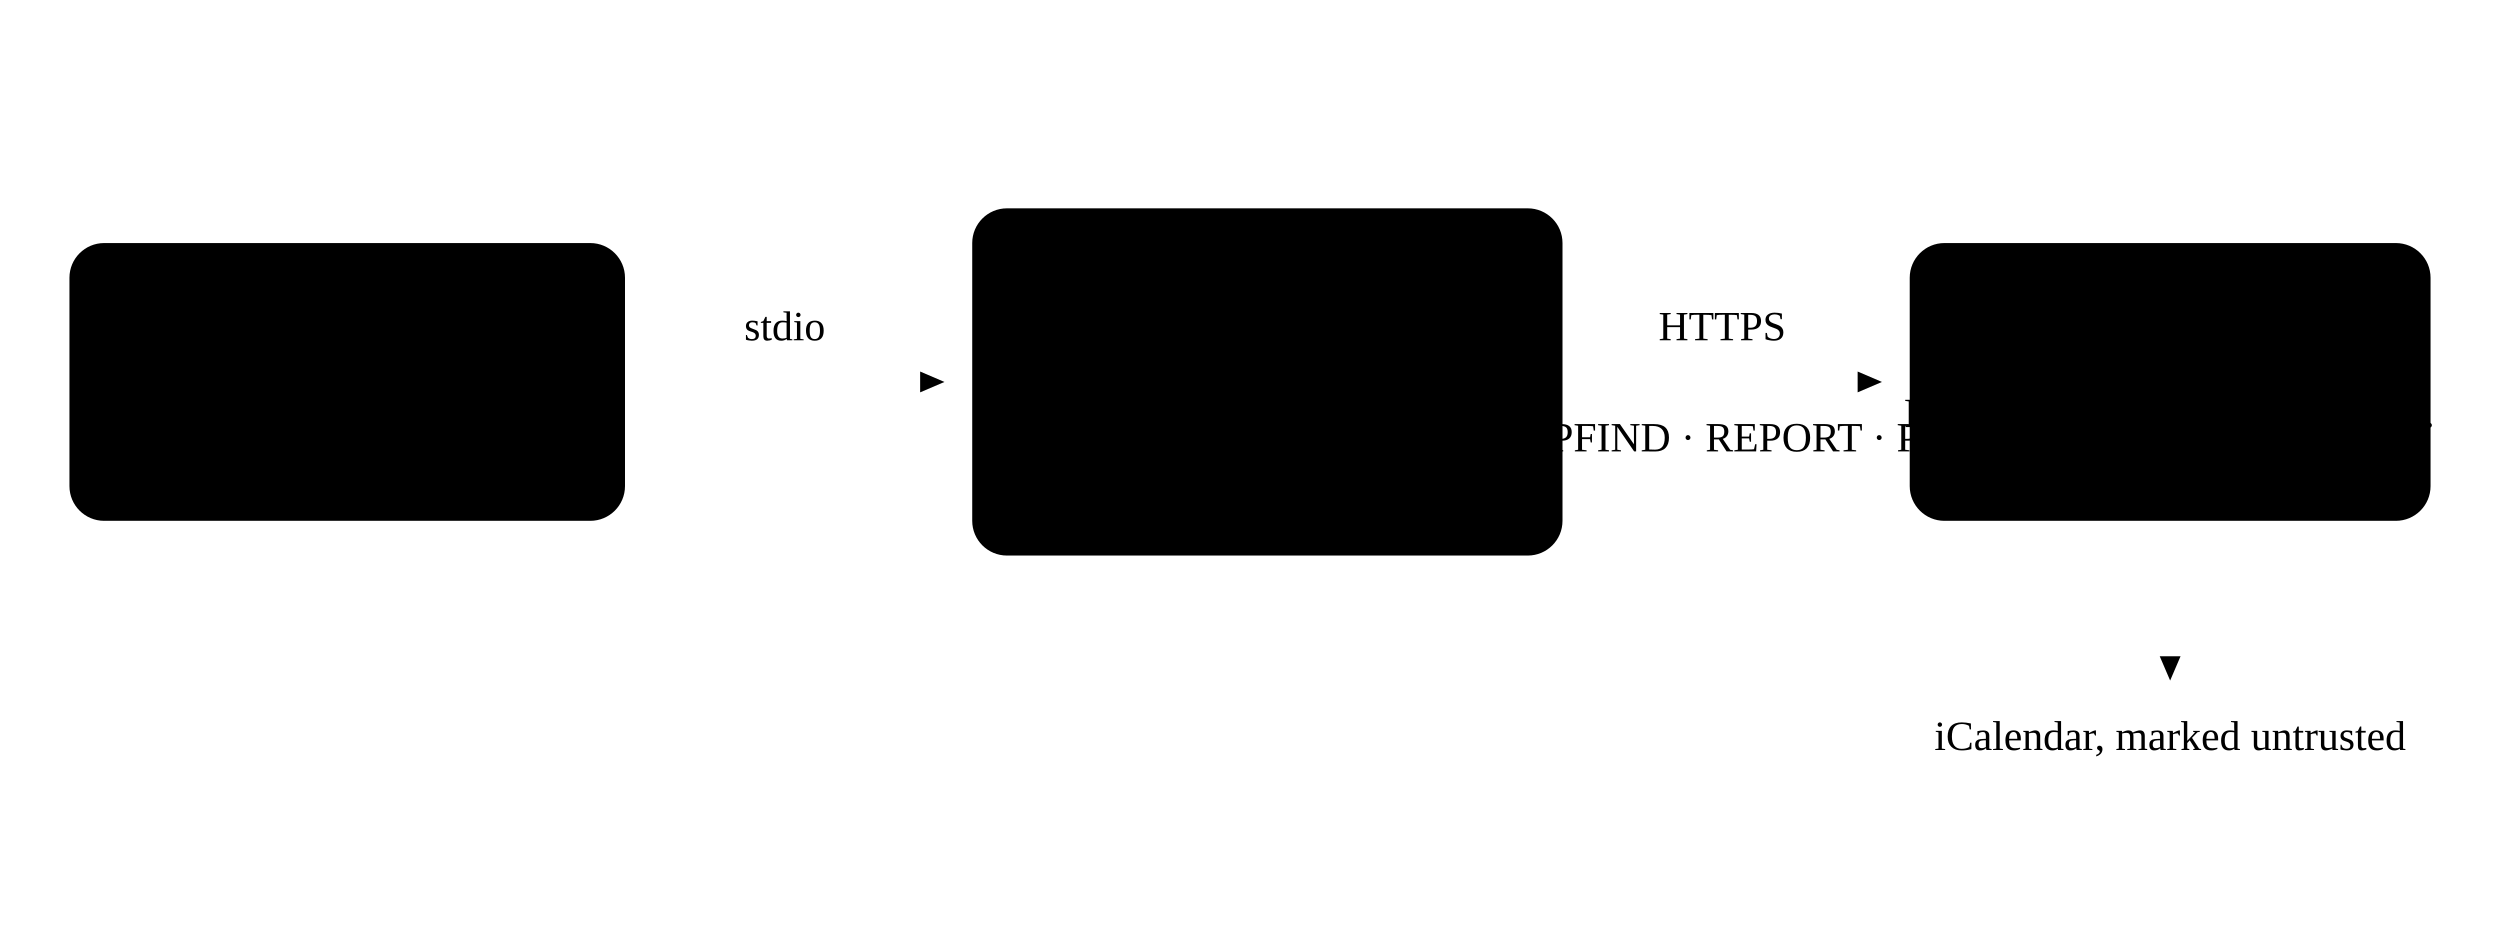
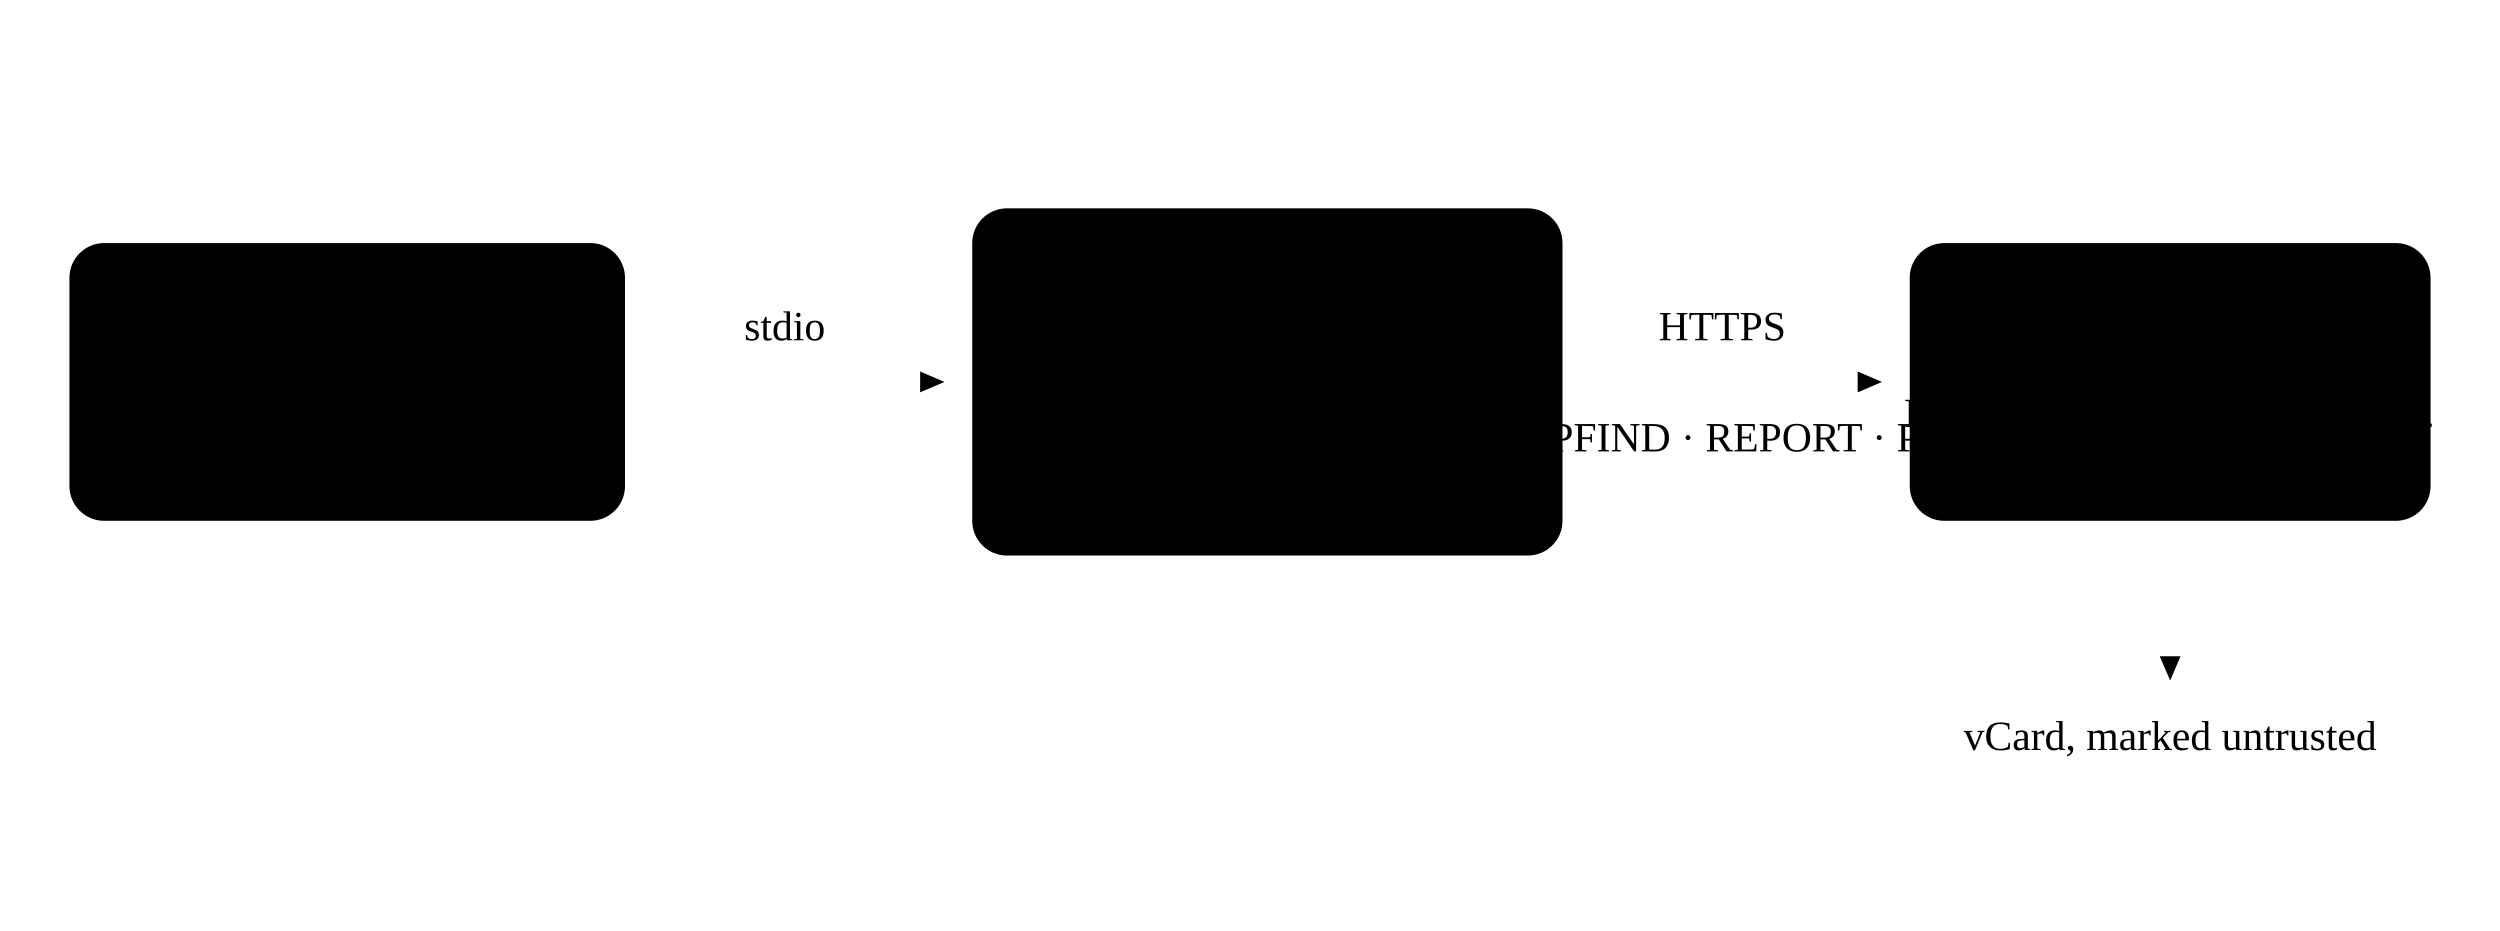
<svg xmlns="http://www.w3.org/2000/svg" viewBox="0 0 720 268" role="img" aria-labelledby="arch-title arch-desc">
  <defs>
    <marker id="arch-arrow" markerWidth="9" markerHeight="9" refX="7" refY="3" orient="auto">
      <path d="M0,0 L7,3 L0,6 z" />
    </marker>
    <marker id="arch-arrow-accent" class="accent" markerWidth="9" markerHeight="9" refX="7" refY="3" orient="auto">
      <path d="M0,0 L7,3 L0,6 z" />
    </marker>
  </defs>
  <rect class="node" x="20" y="70" width="160" height="80" rx="10" />
  <text class="label-title" x="100" y="103" text-anchor="middle">MCP client</text>
  <text class="label-muted" x="100" y="123" text-anchor="middle">Claude, Codex, …</text>
  <rect class="node-accent" x="280" y="60" width="170" height="100" rx="10" />
  <text class="label-title" x="365" y="95" text-anchor="middle">carddav-mcp</text>
  <text class="label-muted" x="365" y="115" text-anchor="middle">17 tools</text>
  <text class="label-muted" x="365" y="133" text-anchor="middle">asks a person</text>
  <rect class="node" x="550" y="70" width="150" height="80" rx="10" />
  <text class="label-title" x="625" y="103" text-anchor="middle">CardDAV</text>
  <text class="label-muted" x="625" y="123" text-anchor="middle">Radicale, Baikal, Nextcloud, …</text>
  <path class="edge-accent" d="M180,110 L272,110" marker-end="url(#arch-arrow-accent)" />
  <text class="label-mono" x="226" y="98" text-anchor="middle">stdio</text>
  <path class="edge-accent" d="M450,110 L542,110" marker-end="url(#arch-arrow-accent)" />
  <text class="label-mono" x="496" y="98" text-anchor="middle">HTTPS</text>
  <text class="label-muted" x="496" y="130" text-anchor="middle">PROPFIND · REPORT · PUT</text>
  <path class="edge edge-dashed" d="M625,150 L625,196" marker-end="url(#arch-arrow)" />
-   <text class="label-muted" x="625" y="216" text-anchor="middle">iCalendar, marked untrusted</text>
+   <text class="label-muted" x="625" y="216" text-anchor="middle">vCard, marked untrusted</text>
</svg>
